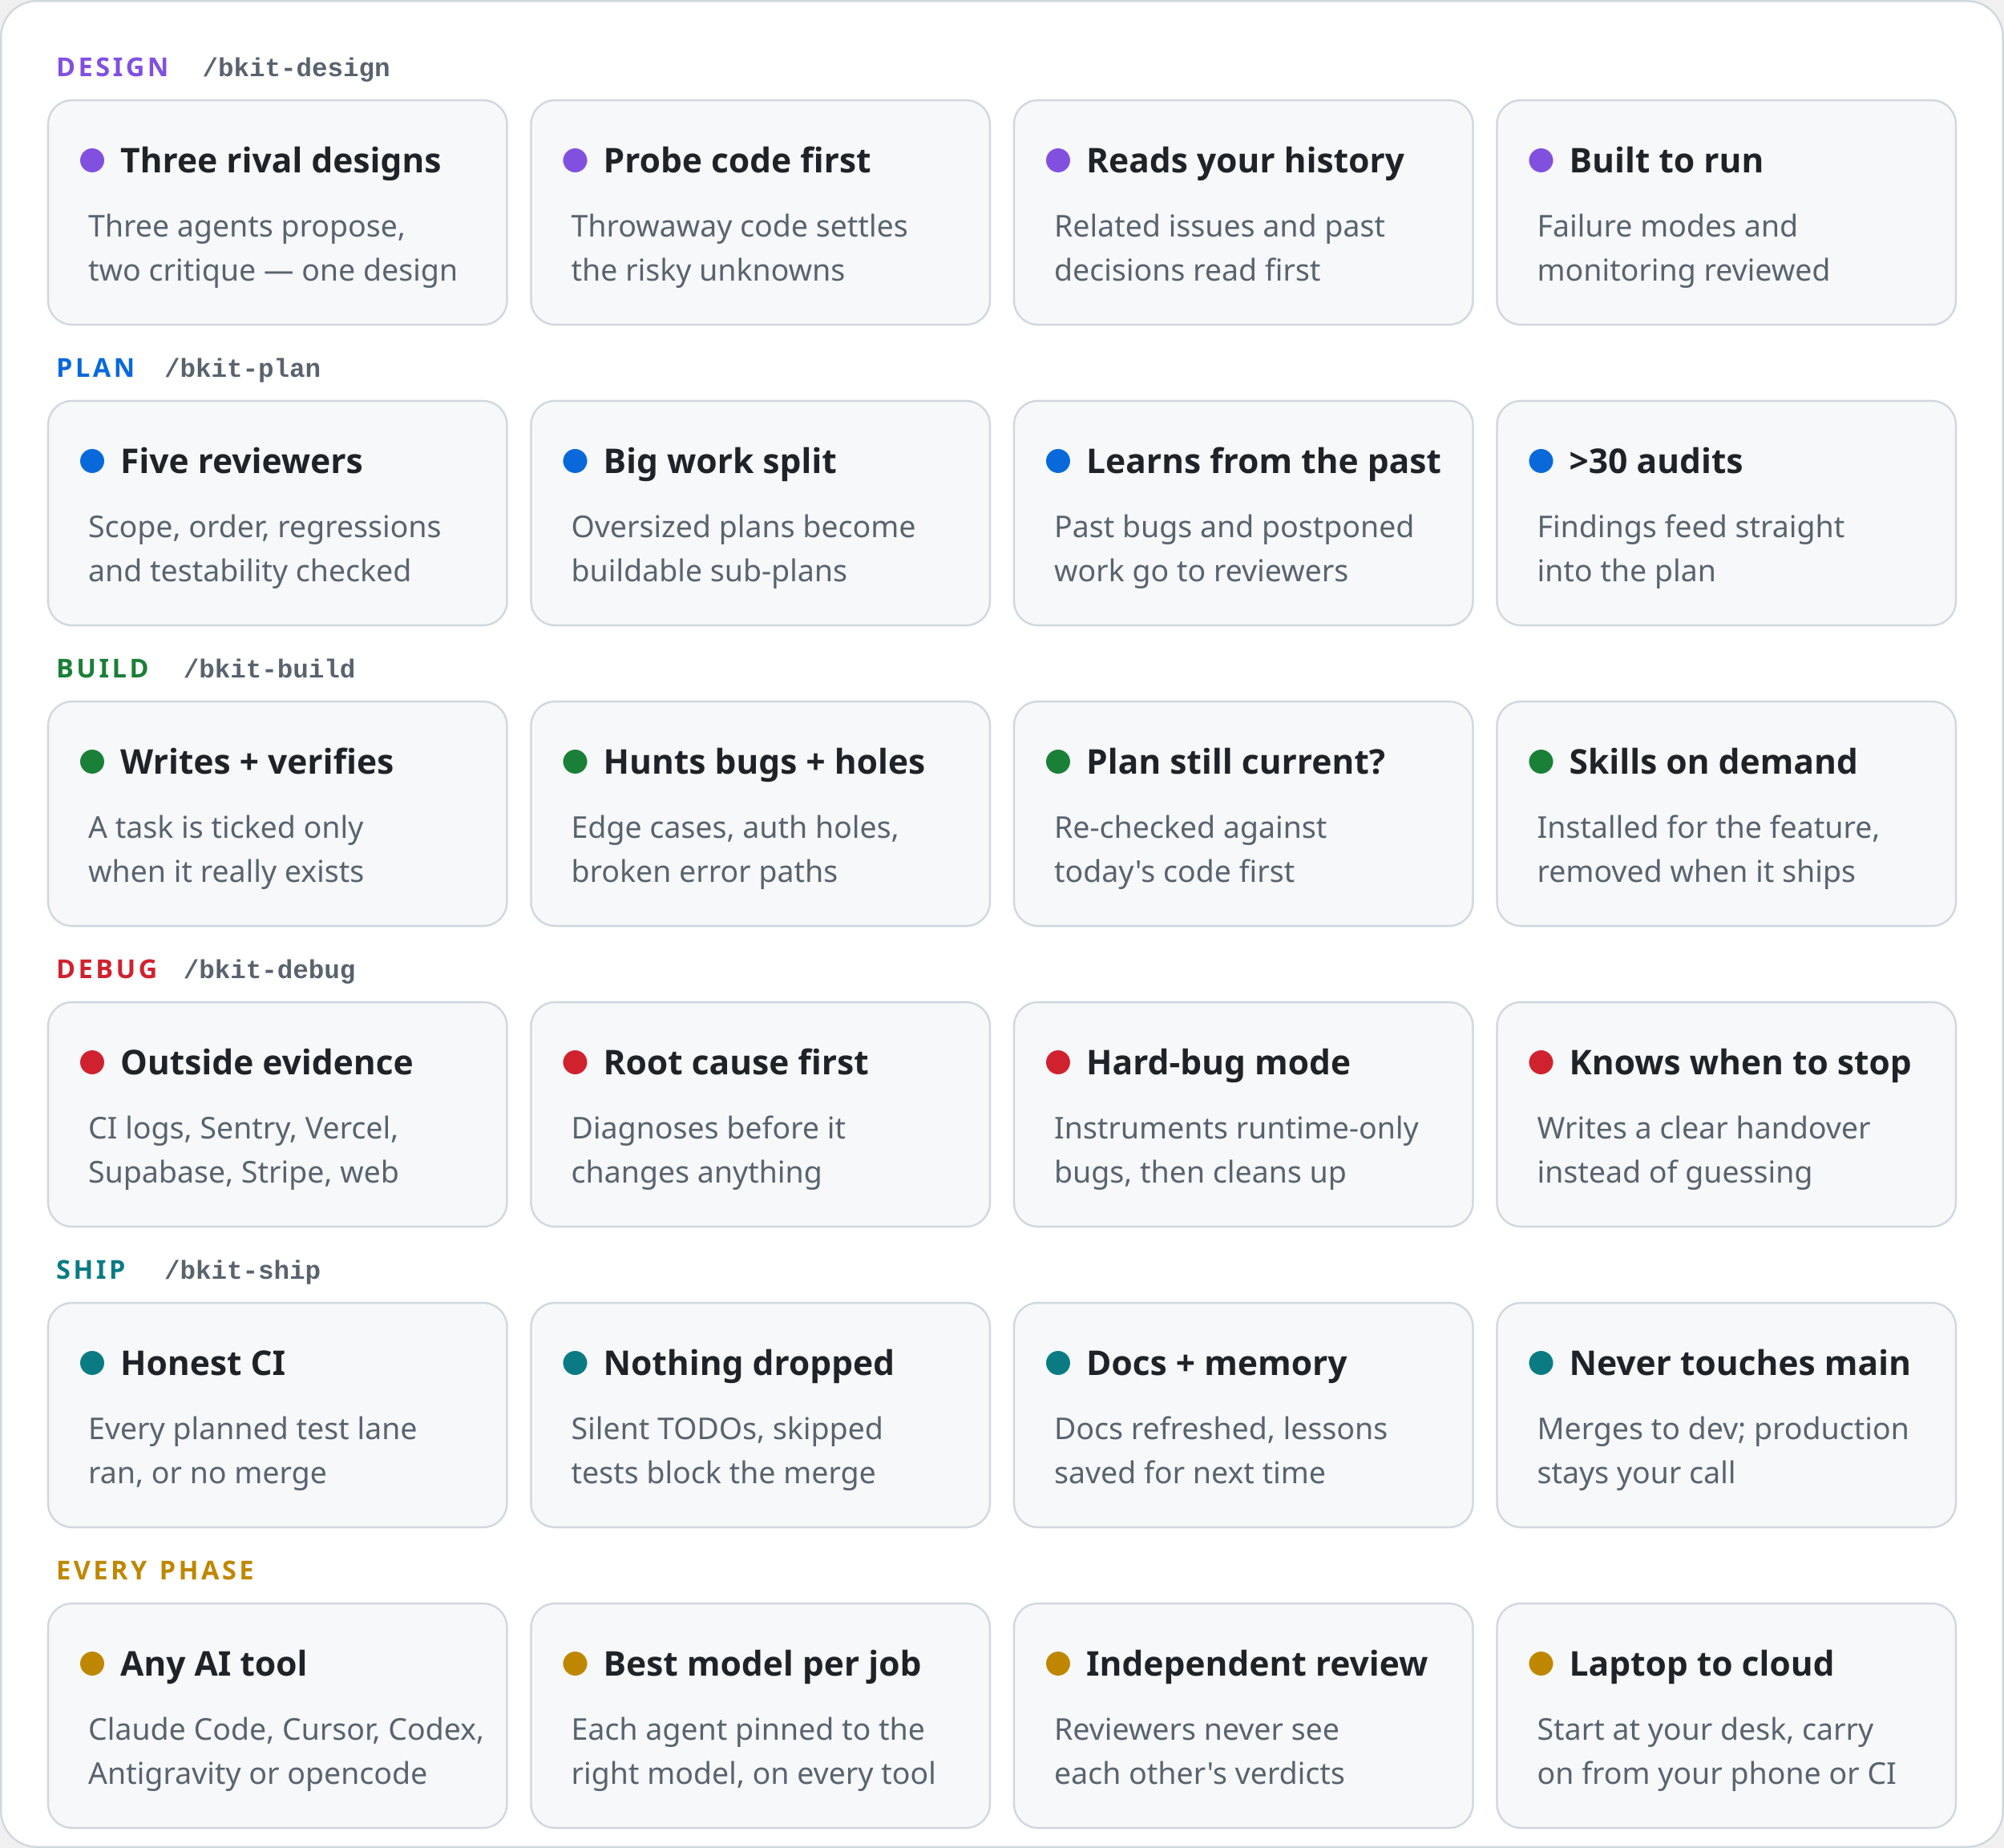
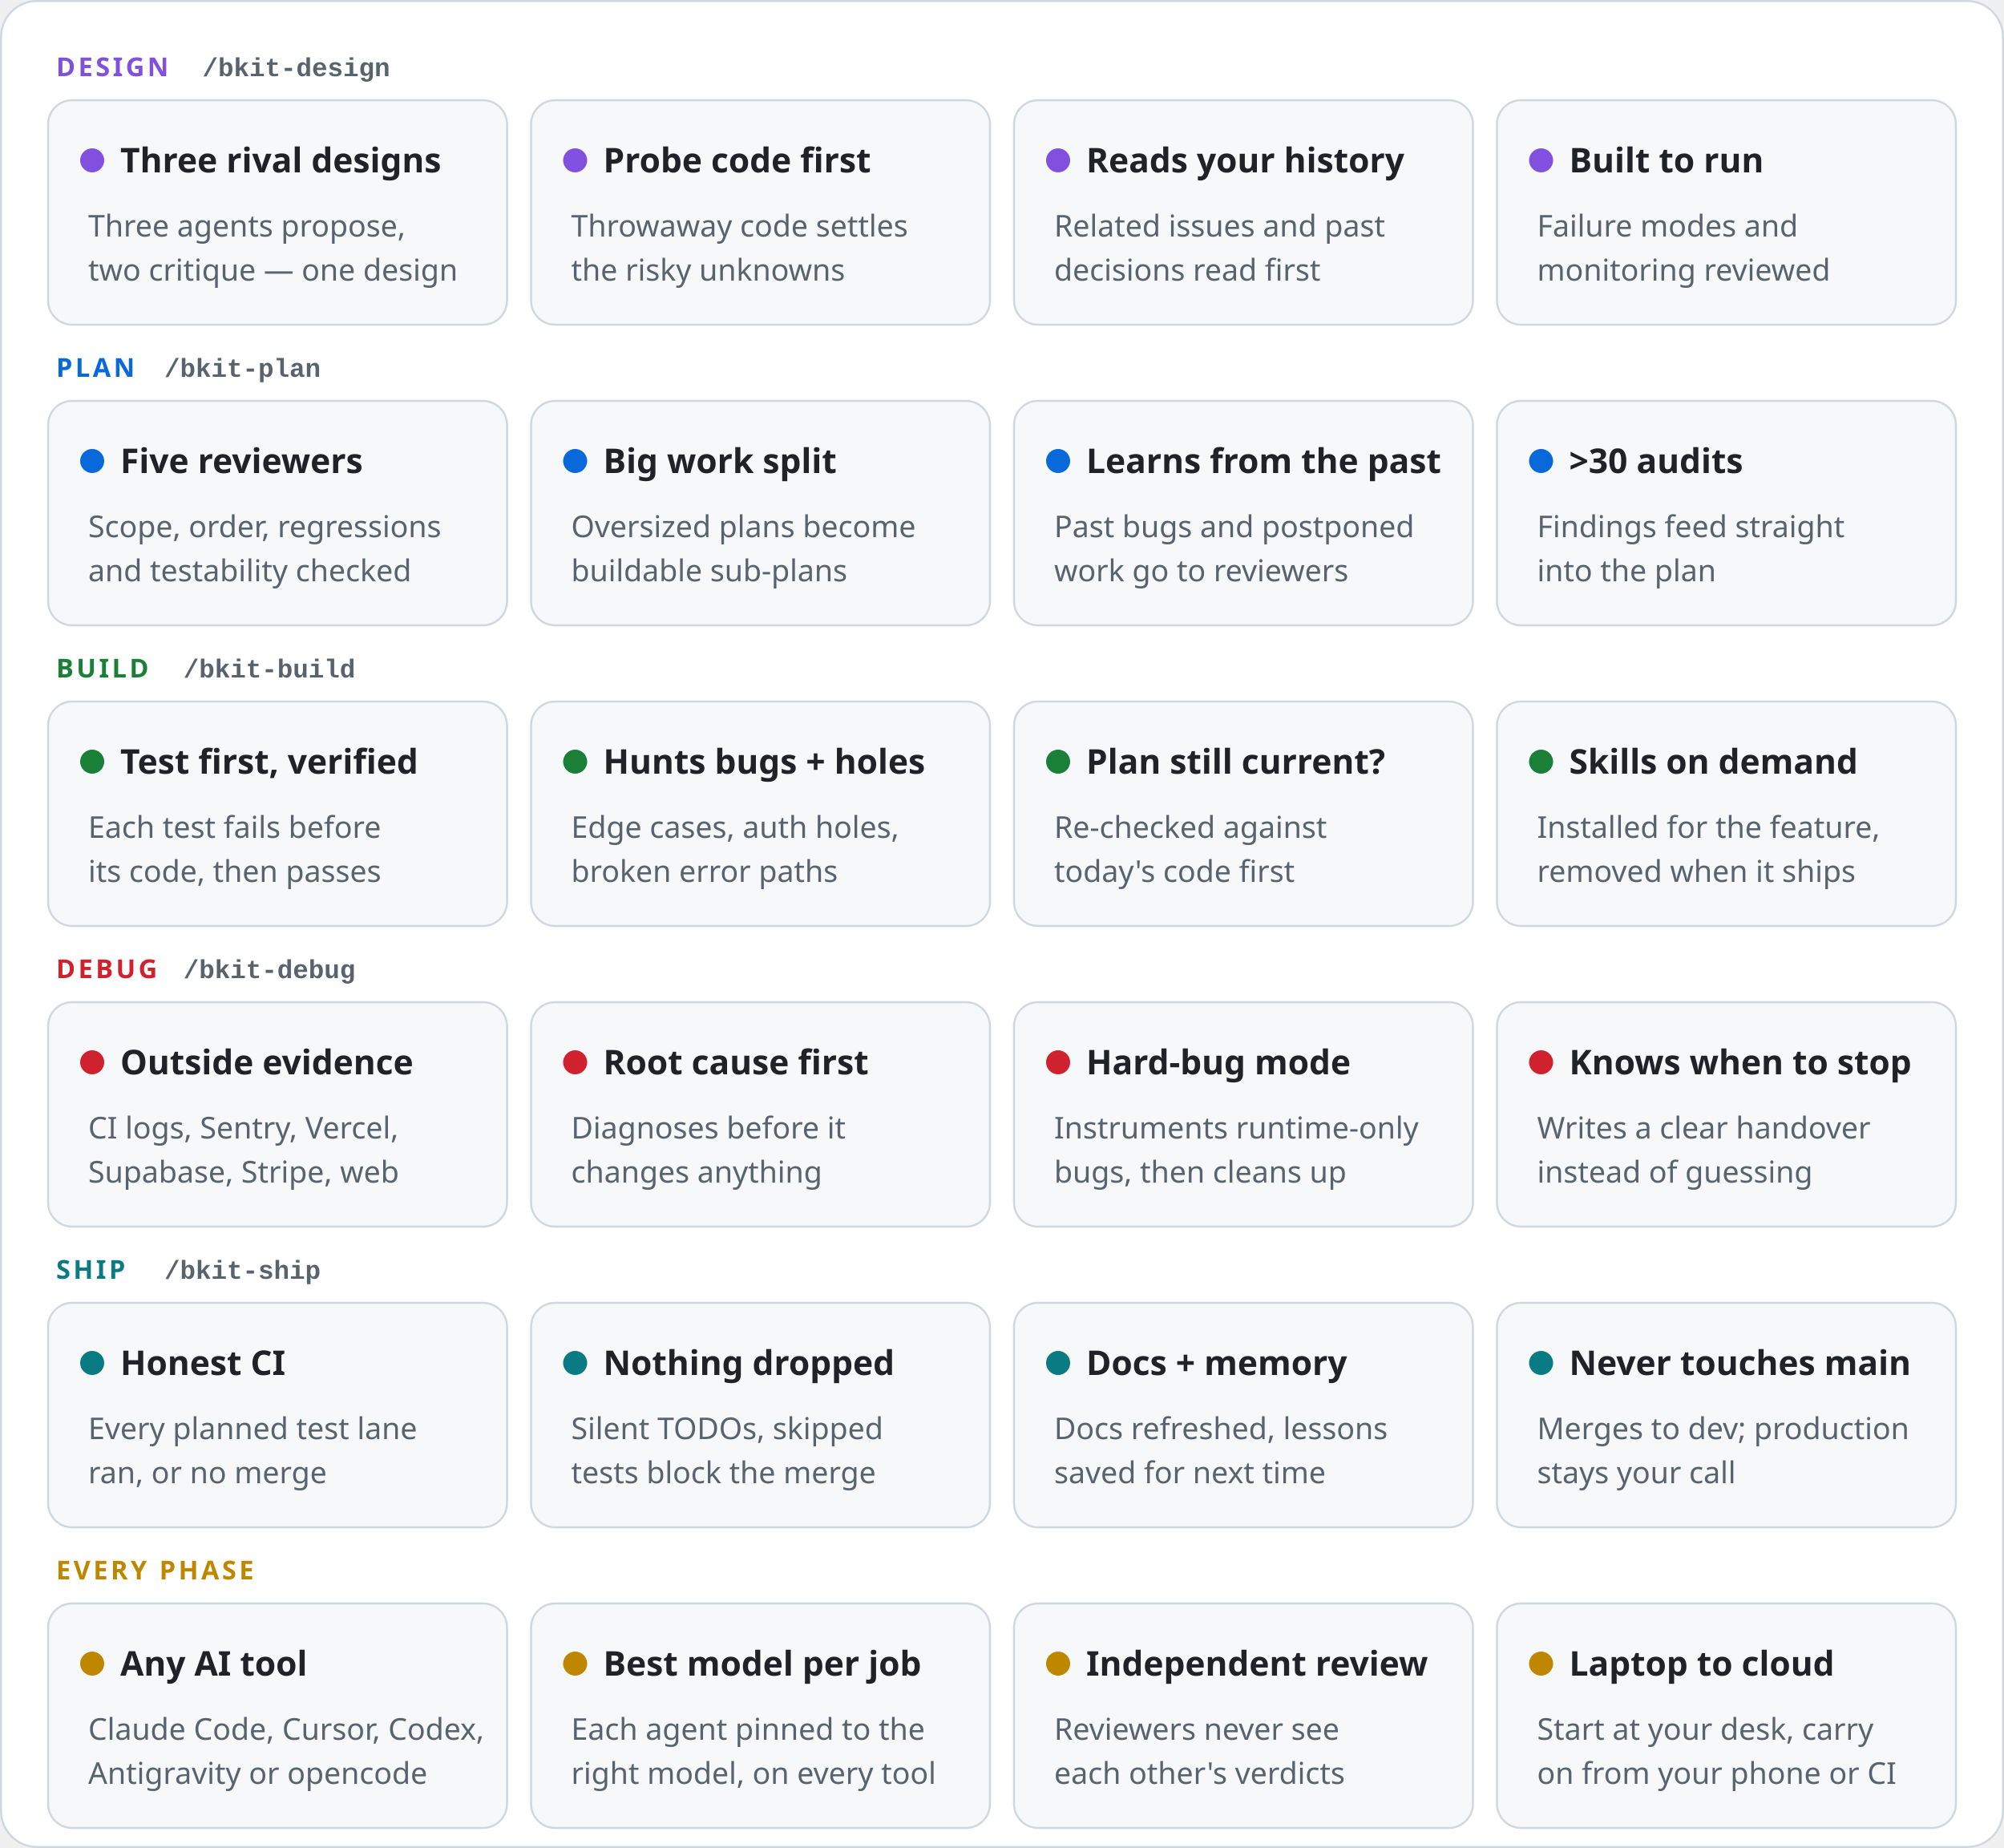
- <svg xmlns="http://www.w3.org/2000/svg" width="1000" height="922" viewBox="0 0 1000 922" role="img" aria-label="What ships with bkit, one coloured row per phase. Design: three rival designs, probe code for the risky unknowns, reads your history, reviewed for failure modes. Plan: five reviewers, big work split up, learns from past bugs and postponed work, more than 30 audits. Build: writes and verifies, hunts bugs and security holes, checks the plan is still current, skills on demand. Debug: outside evidence from CI and your platforms, root cause first, hard-bug mode, knows when to stop. Ship: honest CI, nothing quietly dropped, docs and memory, never touches main. Every phase: any AI tool, best model per job, independent review, laptop to cloud.">
+ <svg xmlns="http://www.w3.org/2000/svg" width="1000" height="922" viewBox="0 0 1000 922" role="img" aria-label="What ships with bkit, one coloured row per phase. Design: three rival designs, probe code for the risky unknowns, reads your history, reviewed for failure modes. Plan: five reviewers, big work split up, learns from past bugs and postponed work, more than 30 audits. Build: test first and verified, hunts bugs and security holes, checks the plan is still current, skills on demand. Debug: outside evidence from CI and your platforms, root cause first, hard-bug mode, knows when to stop. Ship: honest CI, nothing quietly dropped, docs and memory, never touches main. Every phase: any AI tool, best model per job, independent review, laptop to cloud.">
  <rect x="0.5" y="0.5" width="999" height="921" rx="18" fill="#ffffff" stroke="#d0d7de" />
  <text x="28" y="38" font-family="-apple-system, BlinkMacSystemFont, 'Segoe UI', 'Noto Sans', Helvetica, Arial, sans-serif" font-size="13" font-weight="700" fill="#8250df" text-anchor="start" letter-spacing="1.4">DESIGN</text>
  <text x="101" y="38" font-family="ui-monospace, SFMono-Regular, 'SF Mono', Menlo, Consolas, 'Liberation Mono', monospace" font-size="13" font-weight="600" fill="#59636e" text-anchor="start">/bkit-design</text>
  <rect x="24" y="50" width="229" height="112" rx="12" fill="#f6f8fa" stroke="#d0d7de" />
  <circle cx="46" cy="80" r="6" fill="#8250df" />
  <text x="60" y="86" font-family="-apple-system, BlinkMacSystemFont, 'Segoe UI', 'Noto Sans', Helvetica, Arial, sans-serif" font-size="17" font-weight="700" fill="#1f2328" text-anchor="start">Three rival designs</text>
  <text x="44" y="118" font-family="-apple-system, BlinkMacSystemFont, 'Segoe UI', 'Noto Sans', Helvetica, Arial, sans-serif" font-size="15" font-weight="400" fill="#59636e" text-anchor="start">Three agents propose,</text>
  <text x="44" y="140" font-family="-apple-system, BlinkMacSystemFont, 'Segoe UI', 'Noto Sans', Helvetica, Arial, sans-serif" font-size="15" font-weight="400" fill="#59636e" text-anchor="start">two critique — one design</text>
  <rect x="265" y="50" width="229" height="112" rx="12" fill="#f6f8fa" stroke="#d0d7de" />
  <circle cx="287" cy="80" r="6" fill="#8250df" />
  <text x="301" y="86" font-family="-apple-system, BlinkMacSystemFont, 'Segoe UI', 'Noto Sans', Helvetica, Arial, sans-serif" font-size="17" font-weight="700" fill="#1f2328" text-anchor="start">Probe code first</text>
  <text x="285" y="118" font-family="-apple-system, BlinkMacSystemFont, 'Segoe UI', 'Noto Sans', Helvetica, Arial, sans-serif" font-size="15" font-weight="400" fill="#59636e" text-anchor="start">Throwaway code settles</text>
  <text x="285" y="140" font-family="-apple-system, BlinkMacSystemFont, 'Segoe UI', 'Noto Sans', Helvetica, Arial, sans-serif" font-size="15" font-weight="400" fill="#59636e" text-anchor="start">the risky unknowns</text>
  <rect x="506" y="50" width="229" height="112" rx="12" fill="#f6f8fa" stroke="#d0d7de" />
  <circle cx="528" cy="80" r="6" fill="#8250df" />
  <text x="542" y="86" font-family="-apple-system, BlinkMacSystemFont, 'Segoe UI', 'Noto Sans', Helvetica, Arial, sans-serif" font-size="17" font-weight="700" fill="#1f2328" text-anchor="start">Reads your history</text>
  <text x="526" y="118" font-family="-apple-system, BlinkMacSystemFont, 'Segoe UI', 'Noto Sans', Helvetica, Arial, sans-serif" font-size="15" font-weight="400" fill="#59636e" text-anchor="start">Related issues and past</text>
  <text x="526" y="140" font-family="-apple-system, BlinkMacSystemFont, 'Segoe UI', 'Noto Sans', Helvetica, Arial, sans-serif" font-size="15" font-weight="400" fill="#59636e" text-anchor="start">decisions read first</text>
  <rect x="747" y="50" width="229" height="112" rx="12" fill="#f6f8fa" stroke="#d0d7de" />
  <circle cx="769" cy="80" r="6" fill="#8250df" />
  <text x="783" y="86" font-family="-apple-system, BlinkMacSystemFont, 'Segoe UI', 'Noto Sans', Helvetica, Arial, sans-serif" font-size="17" font-weight="700" fill="#1f2328" text-anchor="start">Built to run</text>
  <text x="767" y="118" font-family="-apple-system, BlinkMacSystemFont, 'Segoe UI', 'Noto Sans', Helvetica, Arial, sans-serif" font-size="15" font-weight="400" fill="#59636e" text-anchor="start">Failure modes and</text>
  <text x="767" y="140" font-family="-apple-system, BlinkMacSystemFont, 'Segoe UI', 'Noto Sans', Helvetica, Arial, sans-serif" font-size="15" font-weight="400" fill="#59636e" text-anchor="start">monitoring reviewed</text>
  <text x="28" y="188" font-family="-apple-system, BlinkMacSystemFont, 'Segoe UI', 'Noto Sans', Helvetica, Arial, sans-serif" font-size="13" font-weight="700" fill="#0969da" text-anchor="start" letter-spacing="1.4">PLAN</text>
  <text x="82" y="188" font-family="ui-monospace, SFMono-Regular, 'SF Mono', Menlo, Consolas, 'Liberation Mono', monospace" font-size="13" font-weight="600" fill="#59636e" text-anchor="start">/bkit-plan</text>
  <rect x="24" y="200" width="229" height="112" rx="12" fill="#f6f8fa" stroke="#d0d7de" />
  <circle cx="46" cy="230" r="6" fill="#0969da" />
  <text x="60" y="236" font-family="-apple-system, BlinkMacSystemFont, 'Segoe UI', 'Noto Sans', Helvetica, Arial, sans-serif" font-size="17" font-weight="700" fill="#1f2328" text-anchor="start">Five reviewers</text>
  <text x="44" y="268" font-family="-apple-system, BlinkMacSystemFont, 'Segoe UI', 'Noto Sans', Helvetica, Arial, sans-serif" font-size="15" font-weight="400" fill="#59636e" text-anchor="start">Scope, order, regressions</text>
  <text x="44" y="290" font-family="-apple-system, BlinkMacSystemFont, 'Segoe UI', 'Noto Sans', Helvetica, Arial, sans-serif" font-size="15" font-weight="400" fill="#59636e" text-anchor="start">and testability checked</text>
  <rect x="265" y="200" width="229" height="112" rx="12" fill="#f6f8fa" stroke="#d0d7de" />
  <circle cx="287" cy="230" r="6" fill="#0969da" />
  <text x="301" y="236" font-family="-apple-system, BlinkMacSystemFont, 'Segoe UI', 'Noto Sans', Helvetica, Arial, sans-serif" font-size="17" font-weight="700" fill="#1f2328" text-anchor="start">Big work split</text>
  <text x="285" y="268" font-family="-apple-system, BlinkMacSystemFont, 'Segoe UI', 'Noto Sans', Helvetica, Arial, sans-serif" font-size="15" font-weight="400" fill="#59636e" text-anchor="start">Oversized plans become</text>
  <text x="285" y="290" font-family="-apple-system, BlinkMacSystemFont, 'Segoe UI', 'Noto Sans', Helvetica, Arial, sans-serif" font-size="15" font-weight="400" fill="#59636e" text-anchor="start">buildable sub-plans</text>
  <rect x="506" y="200" width="229" height="112" rx="12" fill="#f6f8fa" stroke="#d0d7de" />
  <circle cx="528" cy="230" r="6" fill="#0969da" />
  <text x="542" y="236" font-family="-apple-system, BlinkMacSystemFont, 'Segoe UI', 'Noto Sans', Helvetica, Arial, sans-serif" font-size="17" font-weight="700" fill="#1f2328" text-anchor="start">Learns from the past</text>
  <text x="526" y="268" font-family="-apple-system, BlinkMacSystemFont, 'Segoe UI', 'Noto Sans', Helvetica, Arial, sans-serif" font-size="15" font-weight="400" fill="#59636e" text-anchor="start">Past bugs and postponed</text>
  <text x="526" y="290" font-family="-apple-system, BlinkMacSystemFont, 'Segoe UI', 'Noto Sans', Helvetica, Arial, sans-serif" font-size="15" font-weight="400" fill="#59636e" text-anchor="start">work go to reviewers</text>
  <rect x="747" y="200" width="229" height="112" rx="12" fill="#f6f8fa" stroke="#d0d7de" />
  <circle cx="769" cy="230" r="6" fill="#0969da" />
  <text x="783" y="236" font-family="-apple-system, BlinkMacSystemFont, 'Segoe UI', 'Noto Sans', Helvetica, Arial, sans-serif" font-size="17" font-weight="700" fill="#1f2328" text-anchor="start">&gt;30 audits</text>
  <text x="767" y="268" font-family="-apple-system, BlinkMacSystemFont, 'Segoe UI', 'Noto Sans', Helvetica, Arial, sans-serif" font-size="15" font-weight="400" fill="#59636e" text-anchor="start">Findings feed straight</text>
  <text x="767" y="290" font-family="-apple-system, BlinkMacSystemFont, 'Segoe UI', 'Noto Sans', Helvetica, Arial, sans-serif" font-size="15" font-weight="400" fill="#59636e" text-anchor="start">into the plan</text>
  <text x="28" y="338" font-family="-apple-system, BlinkMacSystemFont, 'Segoe UI', 'Noto Sans', Helvetica, Arial, sans-serif" font-size="13" font-weight="700" fill="#1a7f37" text-anchor="start" letter-spacing="1.4">BUILD</text>
  <text x="91.5" y="338" font-family="ui-monospace, SFMono-Regular, 'SF Mono', Menlo, Consolas, 'Liberation Mono', monospace" font-size="13" font-weight="600" fill="#59636e" text-anchor="start">/bkit-build</text>
  <rect x="24" y="350" width="229" height="112" rx="12" fill="#f6f8fa" stroke="#d0d7de" />
  <circle cx="46" cy="380" r="6" fill="#1a7f37" />
-   <text x="60" y="386" font-family="-apple-system, BlinkMacSystemFont, 'Segoe UI', 'Noto Sans', Helvetica, Arial, sans-serif" font-size="17" font-weight="700" fill="#1f2328" text-anchor="start">Writes + verifies</text>
-   <text x="44" y="418" font-family="-apple-system, BlinkMacSystemFont, 'Segoe UI', 'Noto Sans', Helvetica, Arial, sans-serif" font-size="15" font-weight="400" fill="#59636e" text-anchor="start">A task is ticked only</text>
-   <text x="44" y="440" font-family="-apple-system, BlinkMacSystemFont, 'Segoe UI', 'Noto Sans', Helvetica, Arial, sans-serif" font-size="15" font-weight="400" fill="#59636e" text-anchor="start">when it really exists</text>
+   <text x="60" y="386" font-family="-apple-system, BlinkMacSystemFont, 'Segoe UI', 'Noto Sans', Helvetica, Arial, sans-serif" font-size="17" font-weight="700" fill="#1f2328" text-anchor="start">Test first, verified</text>
+   <text x="44" y="418" font-family="-apple-system, BlinkMacSystemFont, 'Segoe UI', 'Noto Sans', Helvetica, Arial, sans-serif" font-size="15" font-weight="400" fill="#59636e" text-anchor="start">Each test fails before</text>
+   <text x="44" y="440" font-family="-apple-system, BlinkMacSystemFont, 'Segoe UI', 'Noto Sans', Helvetica, Arial, sans-serif" font-size="15" font-weight="400" fill="#59636e" text-anchor="start">its code, then passes</text>
  <rect x="265" y="350" width="229" height="112" rx="12" fill="#f6f8fa" stroke="#d0d7de" />
  <circle cx="287" cy="380" r="6" fill="#1a7f37" />
  <text x="301" y="386" font-family="-apple-system, BlinkMacSystemFont, 'Segoe UI', 'Noto Sans', Helvetica, Arial, sans-serif" font-size="17" font-weight="700" fill="#1f2328" text-anchor="start">Hunts bugs + holes</text>
  <text x="285" y="418" font-family="-apple-system, BlinkMacSystemFont, 'Segoe UI', 'Noto Sans', Helvetica, Arial, sans-serif" font-size="15" font-weight="400" fill="#59636e" text-anchor="start">Edge cases, auth holes,</text>
  <text x="285" y="440" font-family="-apple-system, BlinkMacSystemFont, 'Segoe UI', 'Noto Sans', Helvetica, Arial, sans-serif" font-size="15" font-weight="400" fill="#59636e" text-anchor="start">broken error paths</text>
  <rect x="506" y="350" width="229" height="112" rx="12" fill="#f6f8fa" stroke="#d0d7de" />
  <circle cx="528" cy="380" r="6" fill="#1a7f37" />
  <text x="542" y="386" font-family="-apple-system, BlinkMacSystemFont, 'Segoe UI', 'Noto Sans', Helvetica, Arial, sans-serif" font-size="17" font-weight="700" fill="#1f2328" text-anchor="start">Plan still current?</text>
  <text x="526" y="418" font-family="-apple-system, BlinkMacSystemFont, 'Segoe UI', 'Noto Sans', Helvetica, Arial, sans-serif" font-size="15" font-weight="400" fill="#59636e" text-anchor="start">Re-checked against</text>
  <text x="526" y="440" font-family="-apple-system, BlinkMacSystemFont, 'Segoe UI', 'Noto Sans', Helvetica, Arial, sans-serif" font-size="15" font-weight="400" fill="#59636e" text-anchor="start">today's code first</text>
  <rect x="747" y="350" width="229" height="112" rx="12" fill="#f6f8fa" stroke="#d0d7de" />
  <circle cx="769" cy="380" r="6" fill="#1a7f37" />
  <text x="783" y="386" font-family="-apple-system, BlinkMacSystemFont, 'Segoe UI', 'Noto Sans', Helvetica, Arial, sans-serif" font-size="17" font-weight="700" fill="#1f2328" text-anchor="start">Skills on demand</text>
  <text x="767" y="418" font-family="-apple-system, BlinkMacSystemFont, 'Segoe UI', 'Noto Sans', Helvetica, Arial, sans-serif" font-size="15" font-weight="400" fill="#59636e" text-anchor="start">Installed for the feature,</text>
  <text x="767" y="440" font-family="-apple-system, BlinkMacSystemFont, 'Segoe UI', 'Noto Sans', Helvetica, Arial, sans-serif" font-size="15" font-weight="400" fill="#59636e" text-anchor="start">removed when it ships</text>
  <text x="28" y="488" font-family="-apple-system, BlinkMacSystemFont, 'Segoe UI', 'Noto Sans', Helvetica, Arial, sans-serif" font-size="13" font-weight="700" fill="#cf222e" text-anchor="start" letter-spacing="1.4">DEBUG</text>
  <text x="91.5" y="488" font-family="ui-monospace, SFMono-Regular, 'SF Mono', Menlo, Consolas, 'Liberation Mono', monospace" font-size="13" font-weight="600" fill="#59636e" text-anchor="start">/bkit-debug</text>
  <rect x="24" y="500" width="229" height="112" rx="12" fill="#f6f8fa" stroke="#d0d7de" />
  <circle cx="46" cy="530" r="6" fill="#cf222e" />
  <text x="60" y="536" font-family="-apple-system, BlinkMacSystemFont, 'Segoe UI', 'Noto Sans', Helvetica, Arial, sans-serif" font-size="17" font-weight="700" fill="#1f2328" text-anchor="start">Outside evidence</text>
  <text x="44" y="568" font-family="-apple-system, BlinkMacSystemFont, 'Segoe UI', 'Noto Sans', Helvetica, Arial, sans-serif" font-size="15" font-weight="400" fill="#59636e" text-anchor="start">CI logs, Sentry, Vercel,</text>
  <text x="44" y="590" font-family="-apple-system, BlinkMacSystemFont, 'Segoe UI', 'Noto Sans', Helvetica, Arial, sans-serif" font-size="15" font-weight="400" fill="#59636e" text-anchor="start">Supabase, Stripe, web</text>
  <rect x="265" y="500" width="229" height="112" rx="12" fill="#f6f8fa" stroke="#d0d7de" />
  <circle cx="287" cy="530" r="6" fill="#cf222e" />
  <text x="301" y="536" font-family="-apple-system, BlinkMacSystemFont, 'Segoe UI', 'Noto Sans', Helvetica, Arial, sans-serif" font-size="17" font-weight="700" fill="#1f2328" text-anchor="start">Root cause first</text>
  <text x="285" y="568" font-family="-apple-system, BlinkMacSystemFont, 'Segoe UI', 'Noto Sans', Helvetica, Arial, sans-serif" font-size="15" font-weight="400" fill="#59636e" text-anchor="start">Diagnoses before it</text>
  <text x="285" y="590" font-family="-apple-system, BlinkMacSystemFont, 'Segoe UI', 'Noto Sans', Helvetica, Arial, sans-serif" font-size="15" font-weight="400" fill="#59636e" text-anchor="start">changes anything</text>
  <rect x="506" y="500" width="229" height="112" rx="12" fill="#f6f8fa" stroke="#d0d7de" />
  <circle cx="528" cy="530" r="6" fill="#cf222e" />
  <text x="542" y="536" font-family="-apple-system, BlinkMacSystemFont, 'Segoe UI', 'Noto Sans', Helvetica, Arial, sans-serif" font-size="17" font-weight="700" fill="#1f2328" text-anchor="start">Hard-bug mode</text>
  <text x="526" y="568" font-family="-apple-system, BlinkMacSystemFont, 'Segoe UI', 'Noto Sans', Helvetica, Arial, sans-serif" font-size="15" font-weight="400" fill="#59636e" text-anchor="start">Instruments runtime-only</text>
  <text x="526" y="590" font-family="-apple-system, BlinkMacSystemFont, 'Segoe UI', 'Noto Sans', Helvetica, Arial, sans-serif" font-size="15" font-weight="400" fill="#59636e" text-anchor="start">bugs, then cleans up</text>
  <rect x="747" y="500" width="229" height="112" rx="12" fill="#f6f8fa" stroke="#d0d7de" />
  <circle cx="769" cy="530" r="6" fill="#cf222e" />
  <text x="783" y="536" font-family="-apple-system, BlinkMacSystemFont, 'Segoe UI', 'Noto Sans', Helvetica, Arial, sans-serif" font-size="17" font-weight="700" fill="#1f2328" text-anchor="start">Knows when to stop</text>
  <text x="767" y="568" font-family="-apple-system, BlinkMacSystemFont, 'Segoe UI', 'Noto Sans', Helvetica, Arial, sans-serif" font-size="15" font-weight="400" fill="#59636e" text-anchor="start">Writes a clear handover</text>
  <text x="767" y="590" font-family="-apple-system, BlinkMacSystemFont, 'Segoe UI', 'Noto Sans', Helvetica, Arial, sans-serif" font-size="15" font-weight="400" fill="#59636e" text-anchor="start">instead of guessing</text>
  <text x="28" y="638" font-family="-apple-system, BlinkMacSystemFont, 'Segoe UI', 'Noto Sans', Helvetica, Arial, sans-serif" font-size="13" font-weight="700" fill="#0a7b83" text-anchor="start" letter-spacing="1.4">SHIP</text>
  <text x="82" y="638" font-family="ui-monospace, SFMono-Regular, 'SF Mono', Menlo, Consolas, 'Liberation Mono', monospace" font-size="13" font-weight="600" fill="#59636e" text-anchor="start">/bkit-ship</text>
  <rect x="24" y="650" width="229" height="112" rx="12" fill="#f6f8fa" stroke="#d0d7de" />
  <circle cx="46" cy="680" r="6" fill="#0a7b83" />
  <text x="60" y="686" font-family="-apple-system, BlinkMacSystemFont, 'Segoe UI', 'Noto Sans', Helvetica, Arial, sans-serif" font-size="17" font-weight="700" fill="#1f2328" text-anchor="start">Honest CI</text>
  <text x="44" y="718" font-family="-apple-system, BlinkMacSystemFont, 'Segoe UI', 'Noto Sans', Helvetica, Arial, sans-serif" font-size="15" font-weight="400" fill="#59636e" text-anchor="start">Every planned test lane</text>
  <text x="44" y="740" font-family="-apple-system, BlinkMacSystemFont, 'Segoe UI', 'Noto Sans', Helvetica, Arial, sans-serif" font-size="15" font-weight="400" fill="#59636e" text-anchor="start">ran, or no merge</text>
  <rect x="265" y="650" width="229" height="112" rx="12" fill="#f6f8fa" stroke="#d0d7de" />
  <circle cx="287" cy="680" r="6" fill="#0a7b83" />
  <text x="301" y="686" font-family="-apple-system, BlinkMacSystemFont, 'Segoe UI', 'Noto Sans', Helvetica, Arial, sans-serif" font-size="17" font-weight="700" fill="#1f2328" text-anchor="start">Nothing dropped</text>
  <text x="285" y="718" font-family="-apple-system, BlinkMacSystemFont, 'Segoe UI', 'Noto Sans', Helvetica, Arial, sans-serif" font-size="15" font-weight="400" fill="#59636e" text-anchor="start">Silent TODOs, skipped</text>
  <text x="285" y="740" font-family="-apple-system, BlinkMacSystemFont, 'Segoe UI', 'Noto Sans', Helvetica, Arial, sans-serif" font-size="15" font-weight="400" fill="#59636e" text-anchor="start">tests block the merge</text>
  <rect x="506" y="650" width="229" height="112" rx="12" fill="#f6f8fa" stroke="#d0d7de" />
  <circle cx="528" cy="680" r="6" fill="#0a7b83" />
  <text x="542" y="686" font-family="-apple-system, BlinkMacSystemFont, 'Segoe UI', 'Noto Sans', Helvetica, Arial, sans-serif" font-size="17" font-weight="700" fill="#1f2328" text-anchor="start">Docs + memory</text>
  <text x="526" y="718" font-family="-apple-system, BlinkMacSystemFont, 'Segoe UI', 'Noto Sans', Helvetica, Arial, sans-serif" font-size="15" font-weight="400" fill="#59636e" text-anchor="start">Docs refreshed, lessons</text>
  <text x="526" y="740" font-family="-apple-system, BlinkMacSystemFont, 'Segoe UI', 'Noto Sans', Helvetica, Arial, sans-serif" font-size="15" font-weight="400" fill="#59636e" text-anchor="start">saved for next time</text>
  <rect x="747" y="650" width="229" height="112" rx="12" fill="#f6f8fa" stroke="#d0d7de" />
  <circle cx="769" cy="680" r="6" fill="#0a7b83" />
  <text x="783" y="686" font-family="-apple-system, BlinkMacSystemFont, 'Segoe UI', 'Noto Sans', Helvetica, Arial, sans-serif" font-size="17" font-weight="700" fill="#1f2328" text-anchor="start">Never touches main</text>
  <text x="767" y="718" font-family="-apple-system, BlinkMacSystemFont, 'Segoe UI', 'Noto Sans', Helvetica, Arial, sans-serif" font-size="15" font-weight="400" fill="#59636e" text-anchor="start">Merges to dev; production</text>
  <text x="767" y="740" font-family="-apple-system, BlinkMacSystemFont, 'Segoe UI', 'Noto Sans', Helvetica, Arial, sans-serif" font-size="15" font-weight="400" fill="#59636e" text-anchor="start">stays your call</text>
  <text x="28" y="788" font-family="-apple-system, BlinkMacSystemFont, 'Segoe UI', 'Noto Sans', Helvetica, Arial, sans-serif" font-size="13" font-weight="700" fill="#bf8700" text-anchor="start" letter-spacing="1.4">EVERY PHASE</text>
  <text x="148.5" y="788" font-family="ui-monospace, SFMono-Regular, 'SF Mono', Menlo, Consolas, 'Liberation Mono', monospace" font-size="13" font-weight="600" fill="#59636e" text-anchor="start" />
  <rect x="24" y="800" width="229" height="112" rx="12" fill="#f6f8fa" stroke="#d0d7de" />
  <circle cx="46" cy="830" r="6" fill="#bf8700" />
  <text x="60" y="836" font-family="-apple-system, BlinkMacSystemFont, 'Segoe UI', 'Noto Sans', Helvetica, Arial, sans-serif" font-size="17" font-weight="700" fill="#1f2328" text-anchor="start">Any AI tool</text>
  <text x="44" y="868" font-family="-apple-system, BlinkMacSystemFont, 'Segoe UI', 'Noto Sans', Helvetica, Arial, sans-serif" font-size="15" font-weight="400" fill="#59636e" text-anchor="start">Claude Code, Cursor, Codex,</text>
  <text x="44" y="890" font-family="-apple-system, BlinkMacSystemFont, 'Segoe UI', 'Noto Sans', Helvetica, Arial, sans-serif" font-size="15" font-weight="400" fill="#59636e" text-anchor="start">Antigravity or opencode</text>
  <rect x="265" y="800" width="229" height="112" rx="12" fill="#f6f8fa" stroke="#d0d7de" />
  <circle cx="287" cy="830" r="6" fill="#bf8700" />
  <text x="301" y="836" font-family="-apple-system, BlinkMacSystemFont, 'Segoe UI', 'Noto Sans', Helvetica, Arial, sans-serif" font-size="17" font-weight="700" fill="#1f2328" text-anchor="start">Best model per job</text>
  <text x="285" y="868" font-family="-apple-system, BlinkMacSystemFont, 'Segoe UI', 'Noto Sans', Helvetica, Arial, sans-serif" font-size="15" font-weight="400" fill="#59636e" text-anchor="start">Each agent pinned to the</text>
  <text x="285" y="890" font-family="-apple-system, BlinkMacSystemFont, 'Segoe UI', 'Noto Sans', Helvetica, Arial, sans-serif" font-size="15" font-weight="400" fill="#59636e" text-anchor="start">right model, on every tool</text>
  <rect x="506" y="800" width="229" height="112" rx="12" fill="#f6f8fa" stroke="#d0d7de" />
  <circle cx="528" cy="830" r="6" fill="#bf8700" />
  <text x="542" y="836" font-family="-apple-system, BlinkMacSystemFont, 'Segoe UI', 'Noto Sans', Helvetica, Arial, sans-serif" font-size="17" font-weight="700" fill="#1f2328" text-anchor="start">Independent review</text>
  <text x="526" y="868" font-family="-apple-system, BlinkMacSystemFont, 'Segoe UI', 'Noto Sans', Helvetica, Arial, sans-serif" font-size="15" font-weight="400" fill="#59636e" text-anchor="start">Reviewers never see</text>
  <text x="526" y="890" font-family="-apple-system, BlinkMacSystemFont, 'Segoe UI', 'Noto Sans', Helvetica, Arial, sans-serif" font-size="15" font-weight="400" fill="#59636e" text-anchor="start">each other's verdicts</text>
  <rect x="747" y="800" width="229" height="112" rx="12" fill="#f6f8fa" stroke="#d0d7de" />
  <circle cx="769" cy="830" r="6" fill="#bf8700" />
  <text x="783" y="836" font-family="-apple-system, BlinkMacSystemFont, 'Segoe UI', 'Noto Sans', Helvetica, Arial, sans-serif" font-size="17" font-weight="700" fill="#1f2328" text-anchor="start">Laptop to cloud</text>
  <text x="767" y="868" font-family="-apple-system, BlinkMacSystemFont, 'Segoe UI', 'Noto Sans', Helvetica, Arial, sans-serif" font-size="15" font-weight="400" fill="#59636e" text-anchor="start">Start at your desk, carry</text>
  <text x="767" y="890" font-family="-apple-system, BlinkMacSystemFont, 'Segoe UI', 'Noto Sans', Helvetica, Arial, sans-serif" font-size="15" font-weight="400" fill="#59636e" text-anchor="start">on from your phone or CI</text>
</svg>
